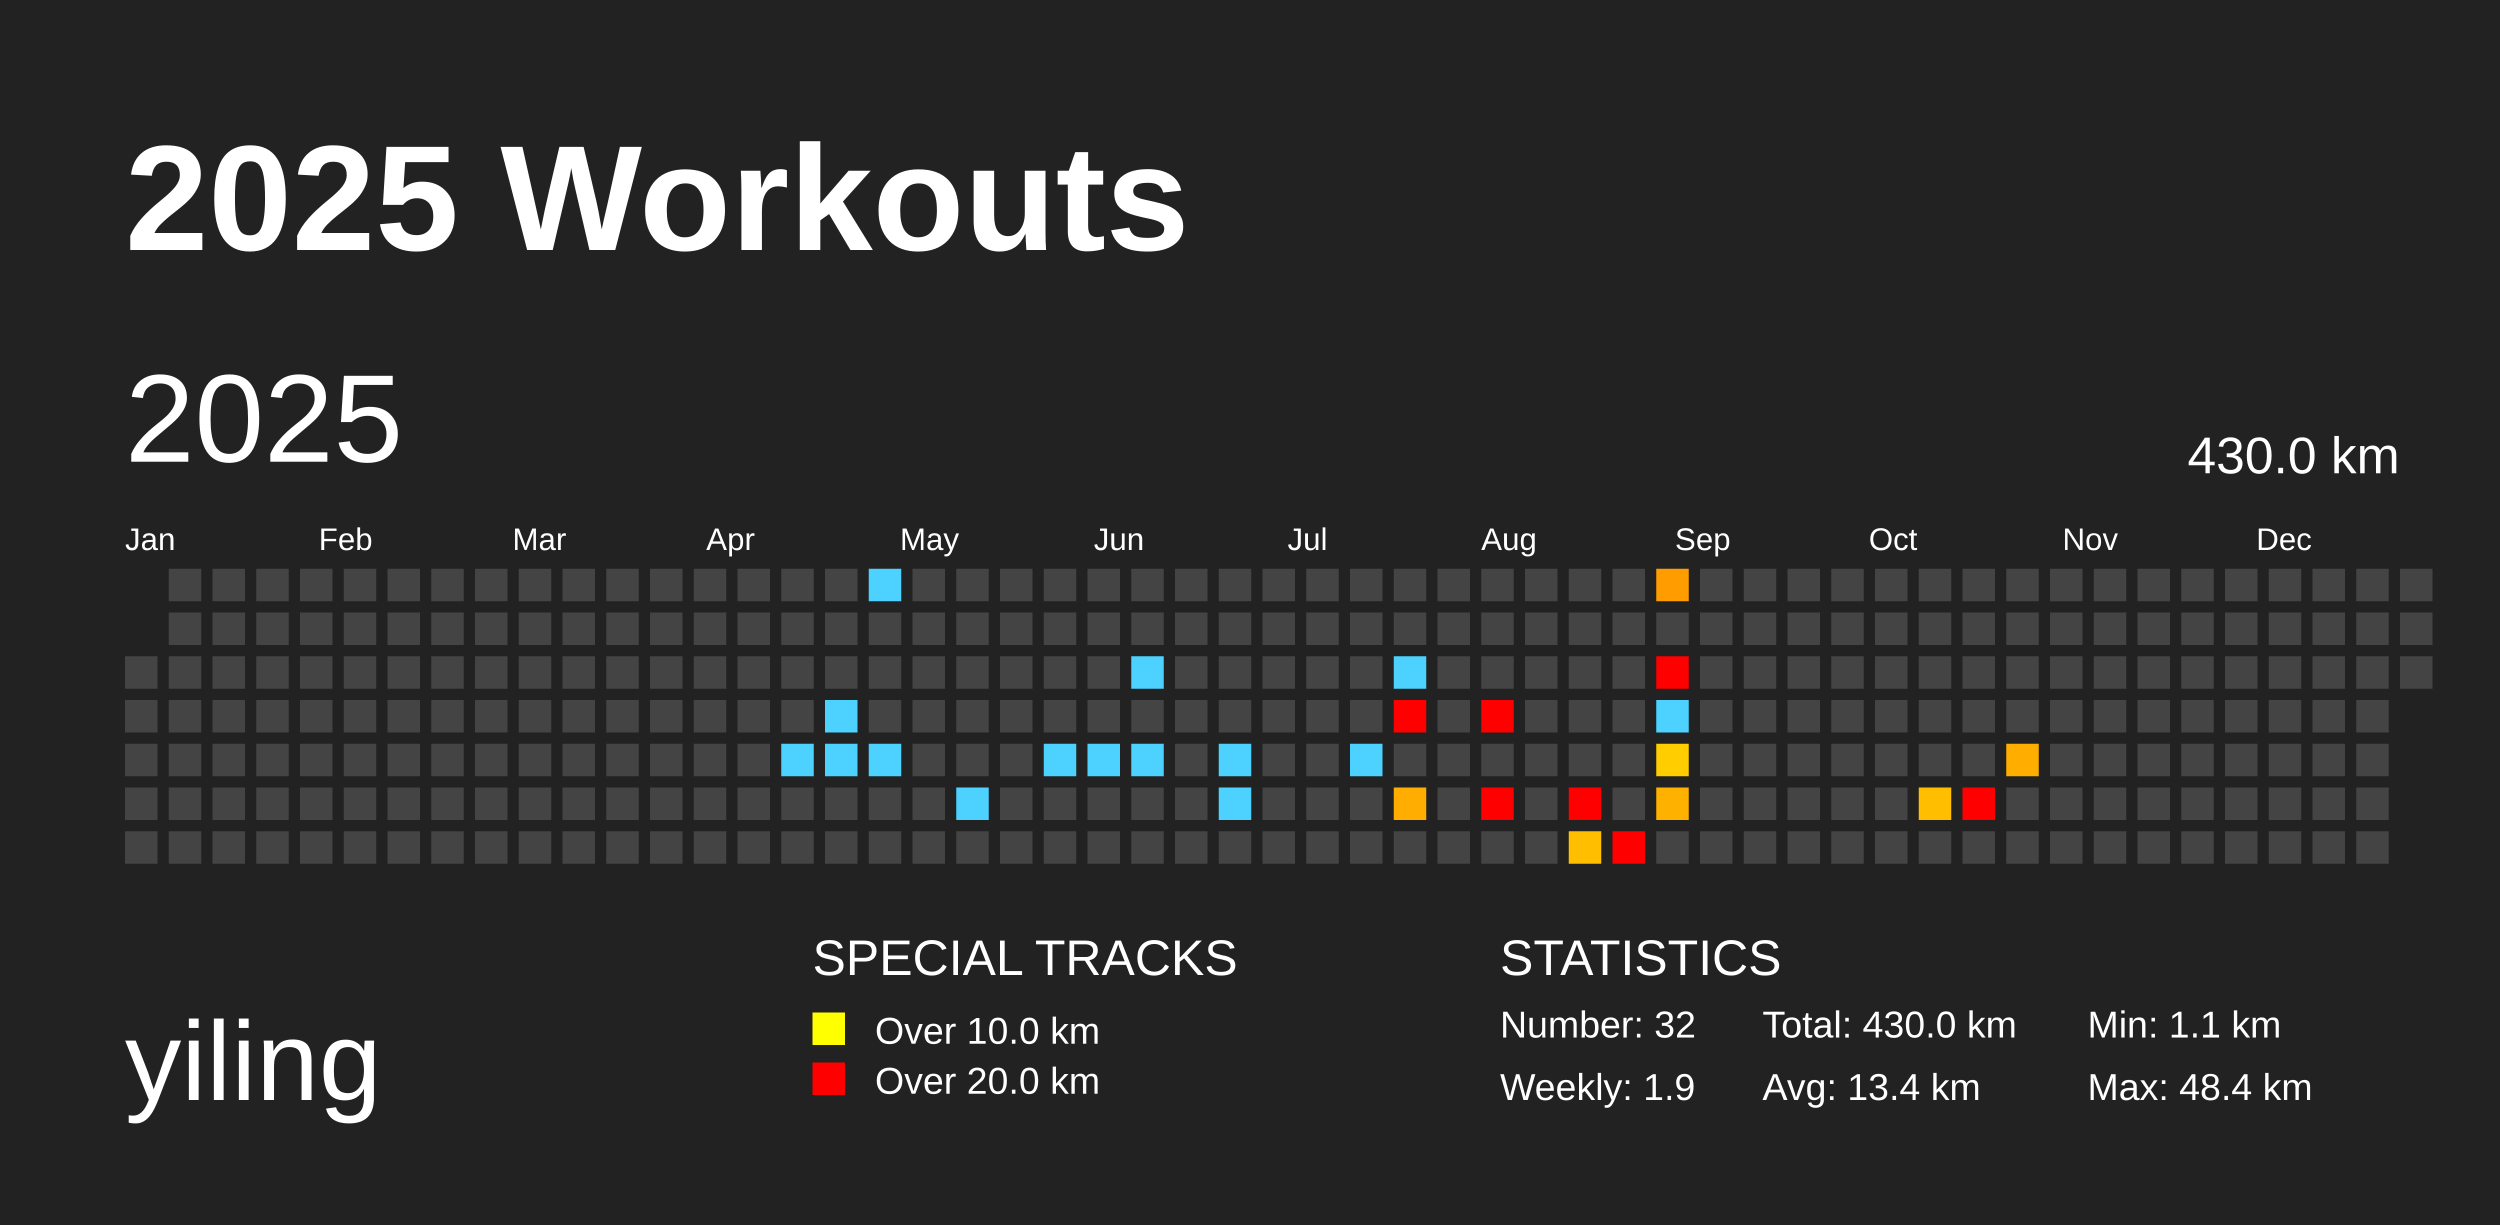
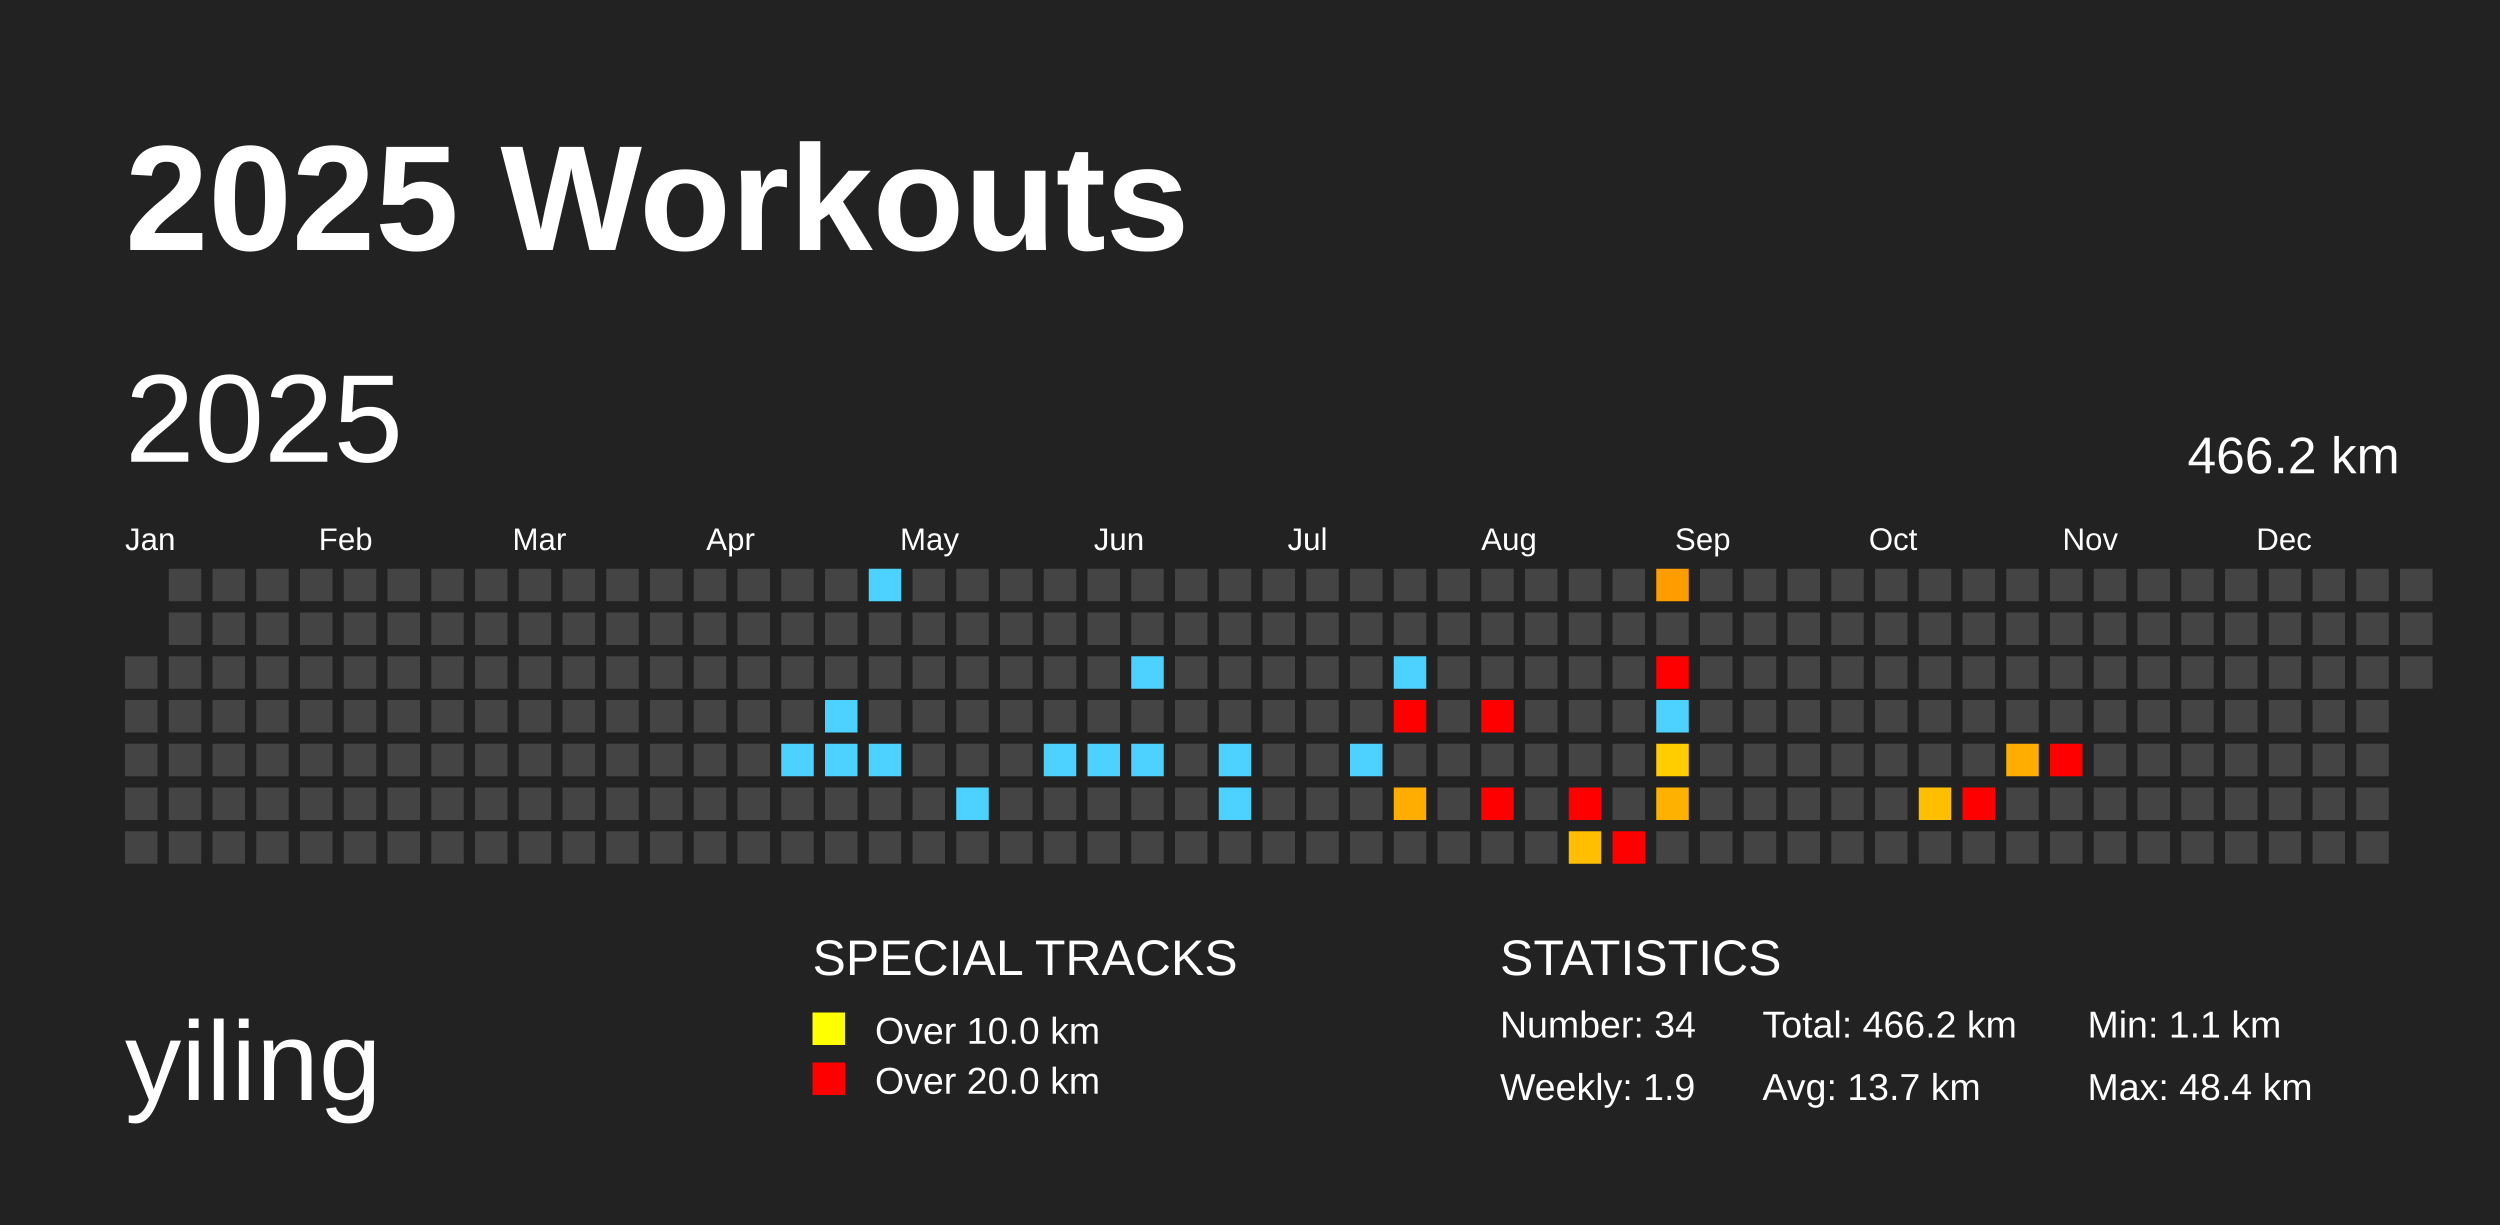
<svg xmlns="http://www.w3.org/2000/svg" baseProfile="full" height="98mm" version="1.1" viewBox="0,0,200,98" width="200mm">
  <defs />
  <rect fill="#222222" height="98" width="200" x="0" y="0" />
  <text fill="#FFFFFF" style="font-size:12px; font-family:Arial; font-weight:bold;" x="10" y="20">2025 Workouts</text>
  <text fill="#FFFFFF" style="font-size:9px; font-family:Arial" x="10" y="88">yiling</text>
  <text fill="#FFFFFF" style="font-size:4px; font-family:Arial" x="65" y="78">SPECIAL TRACKS</text>
  <rect fill="yellow" height="2.6" width="2.6" x="65" y="81" />
  <text fill="#FFFFFF" style="font-size:3px; font-family:Arial" x="70" y="83.5">Over 10.0 km</text>
  <rect fill="red" height="2.6" width="2.6" x="65" y="85" />
  <text fill="#FFFFFF" style="font-size:3px; font-family:Arial" x="70" y="87.5">Over 20.0 km</text>
  <text fill="#FFFFFF" style="font-size:4px; font-family:Arial" x="120" y="78">STATISTICS</text>
-   <text fill="#FFFFFF" style="font-size:3px; font-family:Arial" x="120" y="83">Number: 32</text>
+   <text fill="#FFFFFF" style="font-size:3px; font-family:Arial" x="120" y="83">Number: 34</text>
  <text fill="#FFFFFF" style="font-size:3px; font-family:Arial" x="120" y="88">Weekly: 1.9</text>
-   <text fill="#FFFFFF" style="font-size:3px; font-family:Arial" x="141" y="83">Total: 430.0 km</text>
-   <text fill="#FFFFFF" style="font-size:3px; font-family:Arial" x="141" y="88">Avg: 13.4 km</text>
+   <text fill="#FFFFFF" style="font-size:3px; font-family:Arial" x="141" y="83">Total: 466.2 km</text>
+   <text fill="#FFFFFF" style="font-size:3px; font-family:Arial" x="141" y="88">Avg: 13.7 km</text>
  <text fill="#FFFFFF" style="font-size:3px; font-family:Arial" x="167" y="83">Min: 1.1 km</text>
  <text fill="#FFFFFF" style="font-size:3px; font-family:Arial" x="167" y="88">Max: 48.4 km</text>
  <text dominant-baseline="hanging" fill="#FFFFFF" style="font-size:10.0px; font-family:Arial;" x="10" y="30">2025</text>
-   <text dominant-baseline="hanging" fill="#FFFFFF" style="font-size:4.125px; font-family:Arial;" x="175" y="35">430.0 km</text>
+   <text dominant-baseline="hanging" fill="#FFFFFF" style="font-size:4.125px; font-family:Arial;" x="175" y="35">466.2 km</text>
  <text fill="#FFFFFF" style="font-size:2.5px; font-family:Arial" x="10.0" y="44">Jan</text>
  <text fill="#FFFFFF" style="font-size:2.5px; font-family:Arial" x="25.5" y="44">Feb</text>
  <text fill="#FFFFFF" style="font-size:2.5px; font-family:Arial" x="41.0" y="44">Mar</text>
  <text fill="#FFFFFF" style="font-size:2.5px; font-family:Arial" x="56.5" y="44">Apr</text>
  <text fill="#FFFFFF" style="font-size:2.5px; font-family:Arial" x="72.0" y="44">May</text>
  <text fill="#FFFFFF" style="font-size:2.5px; font-family:Arial" x="87.5" y="44">Jun</text>
  <text fill="#FFFFFF" style="font-size:2.5px; font-family:Arial" x="103.0" y="44">Jul</text>
  <text fill="#FFFFFF" style="font-size:2.5px; font-family:Arial" x="118.5" y="44">Aug</text>
  <text fill="#FFFFFF" style="font-size:2.5px; font-family:Arial" x="134.0" y="44">Sep</text>
  <text fill="#FFFFFF" style="font-size:2.5px; font-family:Arial" x="149.5" y="44">Oct</text>
  <text fill="#FFFFFF" style="font-size:2.5px; font-family:Arial" x="165.0" y="44">Nov</text>
  <text fill="#FFFFFF" style="font-size:2.5px; font-family:Arial" x="180.5" y="44">Dec</text>
  <rect fill="#444444" height="2.6" width="2.6" x="10.0" y="52.5" />
  <rect fill="#444444" height="2.6" width="2.6" x="10.0" y="56.0" />
  <rect fill="#444444" height="2.6" width="2.6" x="10.0" y="59.5" />
  <rect fill="#444444" height="2.6" width="2.6" x="10.0" y="63.0" />
  <rect fill="#444444" height="2.6" width="2.6" x="10.0" y="66.5" />
  <rect fill="#444444" height="2.6" width="2.6" x="13.5" y="45.5" />
  <rect fill="#444444" height="2.6" width="2.6" x="13.5" y="49.0" />
  <rect fill="#444444" height="2.6" width="2.6" x="13.5" y="52.5" />
  <rect fill="#444444" height="2.6" width="2.6" x="13.5" y="56.0" />
  <rect fill="#444444" height="2.6" width="2.6" x="13.5" y="59.5" />
  <rect fill="#444444" height="2.6" width="2.6" x="13.5" y="63.0" />
  <rect fill="#444444" height="2.6" width="2.6" x="13.5" y="66.5" />
  <rect fill="#444444" height="2.6" width="2.6" x="17.0" y="45.5" />
  <rect fill="#444444" height="2.6" width="2.6" x="17.0" y="49.0" />
  <rect fill="#444444" height="2.6" width="2.6" x="17.0" y="52.5" />
  <rect fill="#444444" height="2.6" width="2.6" x="17.0" y="56.0" />
  <rect fill="#444444" height="2.6" width="2.6" x="17.0" y="59.5" />
  <rect fill="#444444" height="2.6" width="2.6" x="17.0" y="63.0" />
  <rect fill="#444444" height="2.6" width="2.6" x="17.0" y="66.5" />
  <rect fill="#444444" height="2.6" width="2.6" x="20.5" y="45.5" />
  <rect fill="#444444" height="2.6" width="2.6" x="20.5" y="49.0" />
  <rect fill="#444444" height="2.6" width="2.6" x="20.5" y="52.5" />
  <rect fill="#444444" height="2.6" width="2.6" x="20.5" y="56.0" />
  <rect fill="#444444" height="2.6" width="2.6" x="20.5" y="59.5" />
  <rect fill="#444444" height="2.6" width="2.6" x="20.5" y="63.0" />
  <rect fill="#444444" height="2.6" width="2.6" x="20.5" y="66.5" />
  <rect fill="#444444" height="2.6" width="2.6" x="24.0" y="45.5" />
  <rect fill="#444444" height="2.6" width="2.6" x="24.0" y="49.0" />
  <rect fill="#444444" height="2.6" width="2.6" x="24.0" y="52.5" />
  <rect fill="#444444" height="2.6" width="2.6" x="24.0" y="56.0" />
  <rect fill="#444444" height="2.6" width="2.6" x="24.0" y="59.5" />
  <rect fill="#444444" height="2.6" width="2.6" x="24.0" y="63.0" />
  <rect fill="#444444" height="2.6" width="2.6" x="24.0" y="66.5" />
  <rect fill="#444444" height="2.6" width="2.6" x="27.5" y="45.5" />
  <rect fill="#444444" height="2.6" width="2.6" x="27.5" y="49.0" />
  <rect fill="#444444" height="2.6" width="2.6" x="27.5" y="52.5" />
  <rect fill="#444444" height="2.6" width="2.6" x="27.5" y="56.0" />
  <rect fill="#444444" height="2.6" width="2.6" x="27.5" y="59.5" />
  <rect fill="#444444" height="2.6" width="2.6" x="27.5" y="63.0" />
  <rect fill="#444444" height="2.6" width="2.6" x="27.5" y="66.5" />
  <rect fill="#444444" height="2.6" width="2.6" x="31.0" y="45.5" />
  <rect fill="#444444" height="2.6" width="2.6" x="31.0" y="49.0" />
  <rect fill="#444444" height="2.6" width="2.6" x="31.0" y="52.5" />
  <rect fill="#444444" height="2.6" width="2.6" x="31.0" y="56.0" />
  <rect fill="#444444" height="2.6" width="2.6" x="31.0" y="59.5" />
  <rect fill="#444444" height="2.6" width="2.6" x="31.0" y="63.0" />
  <rect fill="#444444" height="2.6" width="2.6" x="31.0" y="66.5" />
  <rect fill="#444444" height="2.6" width="2.6" x="34.5" y="45.5" />
  <rect fill="#444444" height="2.6" width="2.6" x="34.5" y="49.0" />
  <rect fill="#444444" height="2.6" width="2.6" x="34.5" y="52.5" />
  <rect fill="#444444" height="2.6" width="2.6" x="34.5" y="56.0" />
  <rect fill="#444444" height="2.6" width="2.6" x="34.5" y="59.5" />
  <rect fill="#444444" height="2.6" width="2.6" x="34.5" y="63.0" />
  <rect fill="#444444" height="2.6" width="2.6" x="34.5" y="66.5" />
  <rect fill="#444444" height="2.6" width="2.6" x="38.0" y="45.5" />
  <rect fill="#444444" height="2.6" width="2.6" x="38.0" y="49.0" />
  <rect fill="#444444" height="2.6" width="2.6" x="38.0" y="52.5" />
  <rect fill="#444444" height="2.6" width="2.6" x="38.0" y="56.0" />
  <rect fill="#444444" height="2.6" width="2.6" x="38.0" y="59.5" />
  <rect fill="#444444" height="2.6" width="2.6" x="38.0" y="63.0" />
  <rect fill="#444444" height="2.6" width="2.6" x="38.0" y="66.5" />
  <rect fill="#444444" height="2.6" width="2.6" x="41.5" y="45.5" />
  <rect fill="#444444" height="2.6" width="2.6" x="41.5" y="49.0" />
  <rect fill="#444444" height="2.6" width="2.6" x="41.5" y="52.5" />
  <rect fill="#444444" height="2.6" width="2.6" x="41.5" y="56.0" />
  <rect fill="#444444" height="2.6" width="2.6" x="41.5" y="59.5" />
  <rect fill="#444444" height="2.6" width="2.6" x="41.5" y="63.0" />
  <rect fill="#444444" height="2.6" width="2.6" x="41.5" y="66.5" />
  <rect fill="#444444" height="2.6" width="2.6" x="45.0" y="45.5" />
  <rect fill="#444444" height="2.6" width="2.6" x="45.0" y="49.0" />
  <rect fill="#444444" height="2.6" width="2.6" x="45.0" y="52.5" />
  <rect fill="#444444" height="2.6" width="2.6" x="45.0" y="56.0" />
  <rect fill="#444444" height="2.6" width="2.6" x="45.0" y="59.5" />
  <rect fill="#444444" height="2.6" width="2.6" x="45.0" y="63.0" />
  <rect fill="#444444" height="2.6" width="2.6" x="45.0" y="66.5" />
  <rect fill="#444444" height="2.6" width="2.6" x="48.5" y="45.5" />
  <rect fill="#444444" height="2.6" width="2.6" x="48.5" y="49.0" />
  <rect fill="#444444" height="2.6" width="2.6" x="48.5" y="52.5" />
  <rect fill="#444444" height="2.6" width="2.6" x="48.5" y="56.0" />
  <rect fill="#444444" height="2.6" width="2.6" x="48.5" y="59.5" />
  <rect fill="#444444" height="2.6" width="2.6" x="48.5" y="63.0" />
  <rect fill="#444444" height="2.6" width="2.6" x="48.5" y="66.5" />
  <rect fill="#444444" height="2.6" width="2.6" x="52.0" y="45.5" />
  <rect fill="#444444" height="2.6" width="2.6" x="52.0" y="49.0" />
  <rect fill="#444444" height="2.6" width="2.6" x="52.0" y="52.5" />
  <rect fill="#444444" height="2.6" width="2.6" x="52.0" y="56.0" />
  <rect fill="#444444" height="2.6" width="2.6" x="52.0" y="59.5" />
  <rect fill="#444444" height="2.6" width="2.6" x="52.0" y="63.0" />
  <rect fill="#444444" height="2.6" width="2.6" x="52.0" y="66.5" />
  <rect fill="#444444" height="2.6" width="2.6" x="55.5" y="45.5" />
  <rect fill="#444444" height="2.6" width="2.6" x="55.5" y="49.0" />
  <rect fill="#444444" height="2.6" width="2.6" x="55.5" y="52.5" />
  <rect fill="#444444" height="2.6" width="2.6" x="55.5" y="56.0" />
  <rect fill="#444444" height="2.6" width="2.6" x="55.5" y="59.5" />
  <rect fill="#444444" height="2.6" width="2.6" x="55.5" y="63.0" />
  <rect fill="#444444" height="2.6" width="2.6" x="55.5" y="66.5" />
  <rect fill="#444444" height="2.6" width="2.6" x="59.0" y="45.5" />
  <rect fill="#444444" height="2.6" width="2.6" x="59.0" y="49.0" />
  <rect fill="#444444" height="2.6" width="2.6" x="59.0" y="52.5" />
  <rect fill="#444444" height="2.6" width="2.6" x="59.0" y="56.0" />
  <rect fill="#444444" height="2.6" width="2.6" x="59.0" y="59.5" />
  <rect fill="#444444" height="2.6" width="2.6" x="59.0" y="63.0" />
  <rect fill="#444444" height="2.6" width="2.6" x="59.0" y="66.5" />
  <rect fill="#444444" height="2.6" width="2.6" x="62.5" y="45.5" />
  <rect fill="#444444" height="2.6" width="2.6" x="62.5" y="49.0" />
  <rect fill="#444444" height="2.6" width="2.6" x="62.5" y="52.5" />
  <rect fill="#444444" height="2.6" width="2.6" x="62.5" y="56.0" />
  <rect fill="#4dd2ff" height="2.6" width="2.6" x="62.5" y="59.5" />
  <rect fill="#444444" height="2.6" width="2.6" x="62.5" y="63.0" />
  <rect fill="#444444" height="2.6" width="2.6" x="62.5" y="66.5" />
  <rect fill="#444444" height="2.6" width="2.6" x="66.0" y="45.5" />
  <rect fill="#444444" height="2.6" width="2.6" x="66.0" y="49.0" />
  <rect fill="#444444" height="2.6" width="2.6" x="66.0" y="52.5" />
  <rect fill="#4dd2ff" height="2.6" width="2.6" x="66.0" y="56.0" />
  <rect fill="#4dd2ff" height="2.6" width="2.6" x="66.0" y="59.5" />
  <rect fill="#444444" height="2.6" width="2.6" x="66.0" y="63.0" />
  <rect fill="#444444" height="2.6" width="2.6" x="66.0" y="66.5" />
  <rect fill="#4dd2ff" height="2.6" width="2.6" x="69.5" y="45.5" />
  <rect fill="#444444" height="2.6" width="2.6" x="69.5" y="49.0" />
  <rect fill="#444444" height="2.6" width="2.6" x="69.5" y="52.5" />
  <rect fill="#444444" height="2.6" width="2.6" x="69.5" y="56.0" />
  <rect fill="#4dd2ff" height="2.6" width="2.6" x="69.5" y="59.5" />
  <rect fill="#444444" height="2.6" width="2.6" x="69.5" y="63.0" />
  <rect fill="#444444" height="2.6" width="2.6" x="69.5" y="66.5" />
  <rect fill="#444444" height="2.6" width="2.6" x="73.0" y="45.5" />
  <rect fill="#444444" height="2.6" width="2.6" x="73.0" y="49.0" />
  <rect fill="#444444" height="2.6" width="2.6" x="73.0" y="52.5" />
  <rect fill="#444444" height="2.6" width="2.6" x="73.0" y="56.0" />
  <rect fill="#444444" height="2.6" width="2.6" x="73.0" y="59.5" />
  <rect fill="#444444" height="2.6" width="2.6" x="73.0" y="63.0" />
  <rect fill="#444444" height="2.6" width="2.6" x="73.0" y="66.5" />
  <rect fill="#444444" height="2.6" width="2.6" x="76.5" y="45.5" />
  <rect fill="#444444" height="2.6" width="2.6" x="76.5" y="49.0" />
  <rect fill="#444444" height="2.6" width="2.6" x="76.5" y="52.5" />
  <rect fill="#444444" height="2.6" width="2.6" x="76.5" y="56.0" />
  <rect fill="#444444" height="2.6" width="2.6" x="76.5" y="59.5" />
  <rect fill="#4dd2ff" height="2.6" width="2.6" x="76.5" y="63.0" />
  <rect fill="#444444" height="2.6" width="2.6" x="76.5" y="66.5" />
  <rect fill="#444444" height="2.6" width="2.6" x="80.0" y="45.5" />
  <rect fill="#444444" height="2.6" width="2.6" x="80.0" y="49.0" />
  <rect fill="#444444" height="2.6" width="2.6" x="80.0" y="52.5" />
  <rect fill="#444444" height="2.6" width="2.6" x="80.0" y="56.0" />
  <rect fill="#444444" height="2.6" width="2.6" x="80.0" y="59.5" />
  <rect fill="#444444" height="2.6" width="2.6" x="80.0" y="63.0" />
  <rect fill="#444444" height="2.6" width="2.6" x="80.0" y="66.5" />
  <rect fill="#444444" height="2.6" width="2.6" x="83.5" y="45.5" />
  <rect fill="#444444" height="2.6" width="2.6" x="83.5" y="49.0" />
  <rect fill="#444444" height="2.6" width="2.6" x="83.5" y="52.5" />
  <rect fill="#444444" height="2.6" width="2.6" x="83.5" y="56.0" />
  <rect fill="#4dd2ff" height="2.6" width="2.6" x="83.5" y="59.5" />
  <rect fill="#444444" height="2.6" width="2.6" x="83.5" y="63.0" />
  <rect fill="#444444" height="2.6" width="2.6" x="83.5" y="66.5" />
  <rect fill="#444444" height="2.6" width="2.6" x="87.0" y="45.5" />
  <rect fill="#444444" height="2.6" width="2.6" x="87.0" y="49.0" />
  <rect fill="#444444" height="2.6" width="2.6" x="87.0" y="52.5" />
  <rect fill="#444444" height="2.6" width="2.6" x="87.0" y="56.0" />
  <rect fill="#4dd2ff" height="2.6" width="2.6" x="87.0" y="59.5" />
  <rect fill="#444444" height="2.6" width="2.6" x="87.0" y="63.0" />
  <rect fill="#444444" height="2.6" width="2.6" x="87.0" y="66.5" />
  <rect fill="#444444" height="2.6" width="2.6" x="90.5" y="45.5" />
  <rect fill="#444444" height="2.6" width="2.6" x="90.5" y="49.0" />
  <rect fill="#4dd2ff" height="2.6" width="2.6" x="90.5" y="52.5" />
  <rect fill="#444444" height="2.6" width="2.6" x="90.5" y="56.0" />
  <rect fill="#4dd2ff" height="2.6" width="2.6" x="90.5" y="59.5" />
  <rect fill="#444444" height="2.6" width="2.6" x="90.5" y="63.0" />
  <rect fill="#444444" height="2.6" width="2.6" x="90.5" y="66.5" />
  <rect fill="#444444" height="2.6" width="2.6" x="94.0" y="45.5" />
  <rect fill="#444444" height="2.6" width="2.6" x="94.0" y="49.0" />
  <rect fill="#444444" height="2.6" width="2.6" x="94.0" y="52.5" />
  <rect fill="#444444" height="2.6" width="2.6" x="94.0" y="56.0" />
  <rect fill="#444444" height="2.6" width="2.6" x="94.0" y="59.5" />
  <rect fill="#444444" height="2.6" width="2.6" x="94.0" y="63.0" />
  <rect fill="#444444" height="2.6" width="2.6" x="94.0" y="66.5" />
  <rect fill="#444444" height="2.6" width="2.6" x="97.5" y="45.5" />
  <rect fill="#444444" height="2.6" width="2.6" x="97.5" y="49.0" />
  <rect fill="#444444" height="2.6" width="2.6" x="97.5" y="52.5" />
  <rect fill="#444444" height="2.6" width="2.6" x="97.5" y="56.0" />
  <rect fill="#4dd2ff" height="2.6" width="2.6" x="97.5" y="59.5" />
  <rect fill="#4dd2ff" height="2.6" width="2.6" x="97.5" y="63.0" />
  <rect fill="#444444" height="2.6" width="2.6" x="97.5" y="66.5" />
  <rect fill="#444444" height="2.6" width="2.6" x="101.0" y="45.5" />
  <rect fill="#444444" height="2.6" width="2.6" x="101.0" y="49.0" />
  <rect fill="#444444" height="2.6" width="2.6" x="101.0" y="52.5" />
  <rect fill="#444444" height="2.6" width="2.6" x="101.0" y="56.0" />
  <rect fill="#444444" height="2.6" width="2.6" x="101.0" y="59.5" />
  <rect fill="#444444" height="2.6" width="2.6" x="101.0" y="63.0" />
  <rect fill="#444444" height="2.6" width="2.6" x="101.0" y="66.5" />
  <rect fill="#444444" height="2.6" width="2.6" x="104.5" y="45.5" />
  <rect fill="#444444" height="2.6" width="2.6" x="104.5" y="49.0" />
  <rect fill="#444444" height="2.6" width="2.6" x="104.5" y="52.5" />
  <rect fill="#444444" height="2.6" width="2.6" x="104.5" y="56.0" />
  <rect fill="#444444" height="2.6" width="2.6" x="104.5" y="59.5" />
  <rect fill="#444444" height="2.6" width="2.6" x="104.5" y="63.0" />
  <rect fill="#444444" height="2.6" width="2.6" x="104.5" y="66.5" />
  <rect fill="#444444" height="2.6" width="2.6" x="108.0" y="45.5" />
  <rect fill="#444444" height="2.6" width="2.6" x="108.0" y="49.0" />
  <rect fill="#444444" height="2.6" width="2.6" x="108.0" y="52.5" />
  <rect fill="#444444" height="2.6" width="2.6" x="108.0" y="56.0" />
  <rect fill="#4dd2ff" height="2.6" width="2.6" x="108.0" y="59.5" />
  <rect fill="#444444" height="2.6" width="2.6" x="108.0" y="63.0" />
  <rect fill="#444444" height="2.6" width="2.6" x="108.0" y="66.5" />
  <rect fill="#444444" height="2.6" width="2.6" x="111.5" y="45.5" />
  <rect fill="#444444" height="2.6" width="2.6" x="111.5" y="49.0" />
  <rect fill="#4dd2ff" height="2.6" width="2.6" x="111.5" y="52.5" />
  <rect fill="red" height="2.6" width="2.6" x="111.5" y="56.0" />
  <rect fill="#444444" height="2.6" width="2.6" x="111.5" y="59.5" />
  <rect fill="#ffad00" height="2.6" width="2.6" x="111.5" y="63.0" />
  <rect fill="#444444" height="2.6" width="2.6" x="111.5" y="66.5" />
  <rect fill="#444444" height="2.6" width="2.6" x="115.0" y="45.5" />
  <rect fill="#444444" height="2.6" width="2.6" x="115.0" y="49.0" />
  <rect fill="#444444" height="2.6" width="2.6" x="115.0" y="52.5" />
  <rect fill="#444444" height="2.6" width="2.6" x="115.0" y="56.0" />
  <rect fill="#444444" height="2.6" width="2.6" x="115.0" y="59.5" />
  <rect fill="#444444" height="2.6" width="2.6" x="115.0" y="63.0" />
  <rect fill="#444444" height="2.6" width="2.6" x="115.0" y="66.5" />
  <rect fill="#444444" height="2.6" width="2.6" x="118.5" y="45.5" />
  <rect fill="#444444" height="2.6" width="2.6" x="118.5" y="49.0" />
  <rect fill="#444444" height="2.6" width="2.6" x="118.5" y="52.5" />
  <rect fill="red" height="2.6" width="2.6" x="118.5" y="56.0" />
  <rect fill="#444444" height="2.6" width="2.6" x="118.5" y="59.5" />
  <rect fill="red" height="2.6" width="2.6" x="118.5" y="63.0" />
  <rect fill="#444444" height="2.6" width="2.6" x="118.5" y="66.5" />
  <rect fill="#444444" height="2.6" width="2.6" x="122.0" y="45.5" />
  <rect fill="#444444" height="2.6" width="2.6" x="122.0" y="49.0" />
  <rect fill="#444444" height="2.6" width="2.6" x="122.0" y="52.5" />
  <rect fill="#444444" height="2.6" width="2.6" x="122.0" y="56.0" />
  <rect fill="#444444" height="2.6" width="2.6" x="122.0" y="59.5" />
  <rect fill="#444444" height="2.6" width="2.6" x="122.0" y="63.0" />
  <rect fill="#444444" height="2.6" width="2.6" x="122.0" y="66.5" />
  <rect fill="#444444" height="2.6" width="2.6" x="125.5" y="45.5" />
  <rect fill="#444444" height="2.6" width="2.6" x="125.5" y="49.0" />
  <rect fill="#444444" height="2.6" width="2.6" x="125.5" y="52.5" />
  <rect fill="#444444" height="2.6" width="2.6" x="125.5" y="56.0" />
  <rect fill="#444444" height="2.6" width="2.6" x="125.5" y="59.5" />
  <rect fill="red" height="2.6" width="2.6" x="125.5" y="63.0" />
  <rect fill="#ffbf00" height="2.6" width="2.6" x="125.5" y="66.5" />
  <rect fill="#444444" height="2.6" width="2.6" x="129.0" y="45.5" />
  <rect fill="#444444" height="2.6" width="2.6" x="129.0" y="49.0" />
  <rect fill="#444444" height="2.6" width="2.6" x="129.0" y="52.5" />
  <rect fill="#444444" height="2.6" width="2.6" x="129.0" y="56.0" />
  <rect fill="#444444" height="2.6" width="2.6" x="129.0" y="59.5" />
  <rect fill="#444444" height="2.6" width="2.6" x="129.0" y="63.0" />
  <rect fill="red" height="2.6" width="2.6" x="129.0" y="66.5" />
  <rect fill="#ff9d00" height="2.6" width="2.6" x="132.5" y="45.5" />
  <rect fill="#444444" height="2.6" width="2.6" x="132.5" y="49.0" />
  <rect fill="red" height="2.6" width="2.6" x="132.5" y="52.5" />
  <rect fill="#4dd2ff" height="2.6" width="2.6" x="132.5" y="56.0" />
  <rect fill="#ffcd00" height="2.6" width="2.6" x="132.5" y="59.5" />
  <rect fill="#ffb100" height="2.6" width="2.6" x="132.5" y="63.0" />
  <rect fill="#444444" height="2.6" width="2.6" x="132.5" y="66.5" />
  <rect fill="#444444" height="2.6" width="2.6" x="136.0" y="45.5" />
  <rect fill="#444444" height="2.6" width="2.6" x="136.0" y="49.0" />
  <rect fill="#444444" height="2.6" width="2.6" x="136.0" y="52.5" />
  <rect fill="#444444" height="2.6" width="2.6" x="136.0" y="56.0" />
  <rect fill="#444444" height="2.6" width="2.6" x="136.0" y="59.5" />
  <rect fill="#444444" height="2.6" width="2.6" x="136.0" y="63.0" />
  <rect fill="#444444" height="2.6" width="2.6" x="136.0" y="66.5" />
  <rect fill="#444444" height="2.6" width="2.6" x="139.5" y="45.5" />
  <rect fill="#444444" height="2.6" width="2.6" x="139.5" y="49.0" />
  <rect fill="#444444" height="2.6" width="2.6" x="139.5" y="52.5" />
  <rect fill="#444444" height="2.6" width="2.6" x="139.5" y="56.0" />
  <rect fill="#444444" height="2.6" width="2.6" x="139.5" y="59.5" />
  <rect fill="#444444" height="2.6" width="2.6" x="139.5" y="63.0" />
  <rect fill="#444444" height="2.6" width="2.6" x="139.5" y="66.5" />
  <rect fill="#444444" height="2.6" width="2.6" x="143.0" y="45.5" />
  <rect fill="#444444" height="2.6" width="2.6" x="143.0" y="49.0" />
  <rect fill="#444444" height="2.6" width="2.6" x="143.0" y="52.5" />
  <rect fill="#444444" height="2.6" width="2.6" x="143.0" y="56.0" />
  <rect fill="#444444" height="2.6" width="2.6" x="143.0" y="59.5" />
  <rect fill="#444444" height="2.6" width="2.6" x="143.0" y="63.0" />
  <rect fill="#444444" height="2.6" width="2.6" x="143.0" y="66.5" />
  <rect fill="#444444" height="2.6" width="2.6" x="146.5" y="45.5" />
  <rect fill="#444444" height="2.6" width="2.6" x="146.5" y="49.0" />
  <rect fill="#444444" height="2.6" width="2.6" x="146.5" y="52.5" />
  <rect fill="#444444" height="2.6" width="2.6" x="146.5" y="56.0" />
  <rect fill="#444444" height="2.6" width="2.6" x="146.5" y="59.5" />
  <rect fill="#444444" height="2.6" width="2.6" x="146.5" y="63.0" />
  <rect fill="#444444" height="2.6" width="2.6" x="146.5" y="66.5" />
  <rect fill="#444444" height="2.6" width="2.6" x="150.0" y="45.5" />
  <rect fill="#444444" height="2.6" width="2.6" x="150.0" y="49.0" />
  <rect fill="#444444" height="2.6" width="2.6" x="150.0" y="52.5" />
  <rect fill="#444444" height="2.6" width="2.6" x="150.0" y="56.0" />
  <rect fill="#444444" height="2.6" width="2.6" x="150.0" y="59.5" />
  <rect fill="#444444" height="2.6" width="2.6" x="150.0" y="63.0" />
  <rect fill="#444444" height="2.6" width="2.6" x="150.0" y="66.5" />
  <rect fill="#444444" height="2.6" width="2.6" x="153.5" y="45.5" />
  <rect fill="#444444" height="2.6" width="2.6" x="153.5" y="49.0" />
  <rect fill="#444444" height="2.6" width="2.6" x="153.5" y="52.5" />
  <rect fill="#444444" height="2.6" width="2.6" x="153.5" y="56.0" />
  <rect fill="#444444" height="2.6" width="2.6" x="153.5" y="59.5" />
  <rect fill="#ffbf00" height="2.6" width="2.6" x="153.5" y="63.0" />
  <rect fill="#444444" height="2.6" width="2.6" x="153.5" y="66.5" />
  <rect fill="#444444" height="2.6" width="2.6" x="157.0" y="45.5" />
  <rect fill="#444444" height="2.6" width="2.6" x="157.0" y="49.0" />
  <rect fill="#444444" height="2.6" width="2.6" x="157.0" y="52.5" />
  <rect fill="#444444" height="2.6" width="2.6" x="157.0" y="56.0" />
  <rect fill="#444444" height="2.6" width="2.6" x="157.0" y="59.5" />
  <rect fill="red" height="2.6" width="2.6" x="157.0" y="63.0" />
  <rect fill="#444444" height="2.6" width="2.6" x="157.0" y="66.5" />
  <rect fill="#444444" height="2.6" width="2.6" x="160.5" y="45.5" />
  <rect fill="#444444" height="2.6" width="2.6" x="160.5" y="49.0" />
  <rect fill="#444444" height="2.6" width="2.6" x="160.5" y="52.5" />
  <rect fill="#444444" height="2.6" width="2.6" x="160.5" y="56.0" />
  <rect fill="#ffae00" height="2.6" width="2.6" x="160.5" y="59.5" />
  <rect fill="#444444" height="2.6" width="2.6" x="160.5" y="63.0" />
  <rect fill="#444444" height="2.6" width="2.6" x="160.5" y="66.5" />
  <rect fill="#444444" height="2.6" width="2.6" x="164.0" y="45.5" />
  <rect fill="#444444" height="2.6" width="2.6" x="164.0" y="49.0" />
  <rect fill="#444444" height="2.6" width="2.6" x="164.0" y="52.5" />
  <rect fill="#444444" height="2.6" width="2.6" x="164.0" y="56.0" />
-   <rect fill="#444444" height="2.6" width="2.6" x="164.0" y="59.5" />
+   <rect fill="red" height="2.6" width="2.6" x="164.0" y="59.5" />
  <rect fill="#444444" height="2.6" width="2.6" x="164.0" y="63.0" />
  <rect fill="#444444" height="2.6" width="2.6" x="164.0" y="66.5" />
  <rect fill="#444444" height="2.6" width="2.6" x="167.5" y="45.5" />
  <rect fill="#444444" height="2.6" width="2.6" x="167.5" y="49.0" />
  <rect fill="#444444" height="2.6" width="2.6" x="167.5" y="52.5" />
  <rect fill="#444444" height="2.6" width="2.6" x="167.5" y="56.0" />
  <rect fill="#444444" height="2.6" width="2.6" x="167.5" y="59.5" />
  <rect fill="#444444" height="2.6" width="2.6" x="167.5" y="63.0" />
  <rect fill="#444444" height="2.6" width="2.6" x="167.5" y="66.5" />
  <rect fill="#444444" height="2.6" width="2.6" x="171.0" y="45.5" />
  <rect fill="#444444" height="2.6" width="2.6" x="171.0" y="49.0" />
  <rect fill="#444444" height="2.6" width="2.6" x="171.0" y="52.5" />
  <rect fill="#444444" height="2.6" width="2.6" x="171.0" y="56.0" />
  <rect fill="#444444" height="2.6" width="2.6" x="171.0" y="59.5" />
  <rect fill="#444444" height="2.6" width="2.6" x="171.0" y="63.0" />
  <rect fill="#444444" height="2.6" width="2.6" x="171.0" y="66.5" />
  <rect fill="#444444" height="2.6" width="2.6" x="174.5" y="45.5" />
  <rect fill="#444444" height="2.6" width="2.6" x="174.5" y="49.0" />
  <rect fill="#444444" height="2.6" width="2.6" x="174.5" y="52.5" />
  <rect fill="#444444" height="2.6" width="2.6" x="174.5" y="56.0" />
  <rect fill="#444444" height="2.6" width="2.6" x="174.5" y="59.5" />
  <rect fill="#444444" height="2.6" width="2.6" x="174.5" y="63.0" />
  <rect fill="#444444" height="2.6" width="2.6" x="174.5" y="66.5" />
  <rect fill="#444444" height="2.6" width="2.6" x="178.0" y="45.5" />
  <rect fill="#444444" height="2.6" width="2.6" x="178.0" y="49.0" />
  <rect fill="#444444" height="2.6" width="2.6" x="178.0" y="52.5" />
  <rect fill="#444444" height="2.6" width="2.6" x="178.0" y="56.0" />
  <rect fill="#444444" height="2.6" width="2.6" x="178.0" y="59.5" />
  <rect fill="#444444" height="2.6" width="2.6" x="178.0" y="63.0" />
  <rect fill="#444444" height="2.6" width="2.6" x="178.0" y="66.5" />
  <rect fill="#444444" height="2.6" width="2.6" x="181.5" y="45.5" />
  <rect fill="#444444" height="2.6" width="2.6" x="181.5" y="49.0" />
  <rect fill="#444444" height="2.6" width="2.6" x="181.5" y="52.5" />
  <rect fill="#444444" height="2.6" width="2.6" x="181.5" y="56.0" />
  <rect fill="#444444" height="2.6" width="2.6" x="181.5" y="59.5" />
  <rect fill="#444444" height="2.6" width="2.6" x="181.5" y="63.0" />
  <rect fill="#444444" height="2.6" width="2.6" x="181.5" y="66.5" />
  <rect fill="#444444" height="2.6" width="2.6" x="185.0" y="45.5" />
  <rect fill="#444444" height="2.6" width="2.6" x="185.0" y="49.0" />
  <rect fill="#444444" height="2.6" width="2.6" x="185.0" y="52.5" />
  <rect fill="#444444" height="2.6" width="2.6" x="185.0" y="56.0" />
  <rect fill="#444444" height="2.6" width="2.6" x="185.0" y="59.5" />
  <rect fill="#444444" height="2.6" width="2.6" x="185.0" y="63.0" />
  <rect fill="#444444" height="2.6" width="2.6" x="185.0" y="66.5" />
  <rect fill="#444444" height="2.6" width="2.6" x="188.5" y="45.5" />
  <rect fill="#444444" height="2.6" width="2.6" x="188.5" y="49.0" />
  <rect fill="#444444" height="2.6" width="2.6" x="188.5" y="52.5" />
  <rect fill="#444444" height="2.6" width="2.6" x="188.5" y="56.0" />
  <rect fill="#444444" height="2.6" width="2.6" x="188.5" y="59.5" />
  <rect fill="#444444" height="2.6" width="2.6" x="188.5" y="63.0" />
  <rect fill="#444444" height="2.6" width="2.6" x="188.5" y="66.5" />
  <rect fill="#444444" height="2.6" width="2.6" x="192.0" y="45.5" />
  <rect fill="#444444" height="2.6" width="2.6" x="192.0" y="49.0" />
  <rect fill="#444444" height="2.6" width="2.6" x="192.0" y="52.5" />
</svg>
